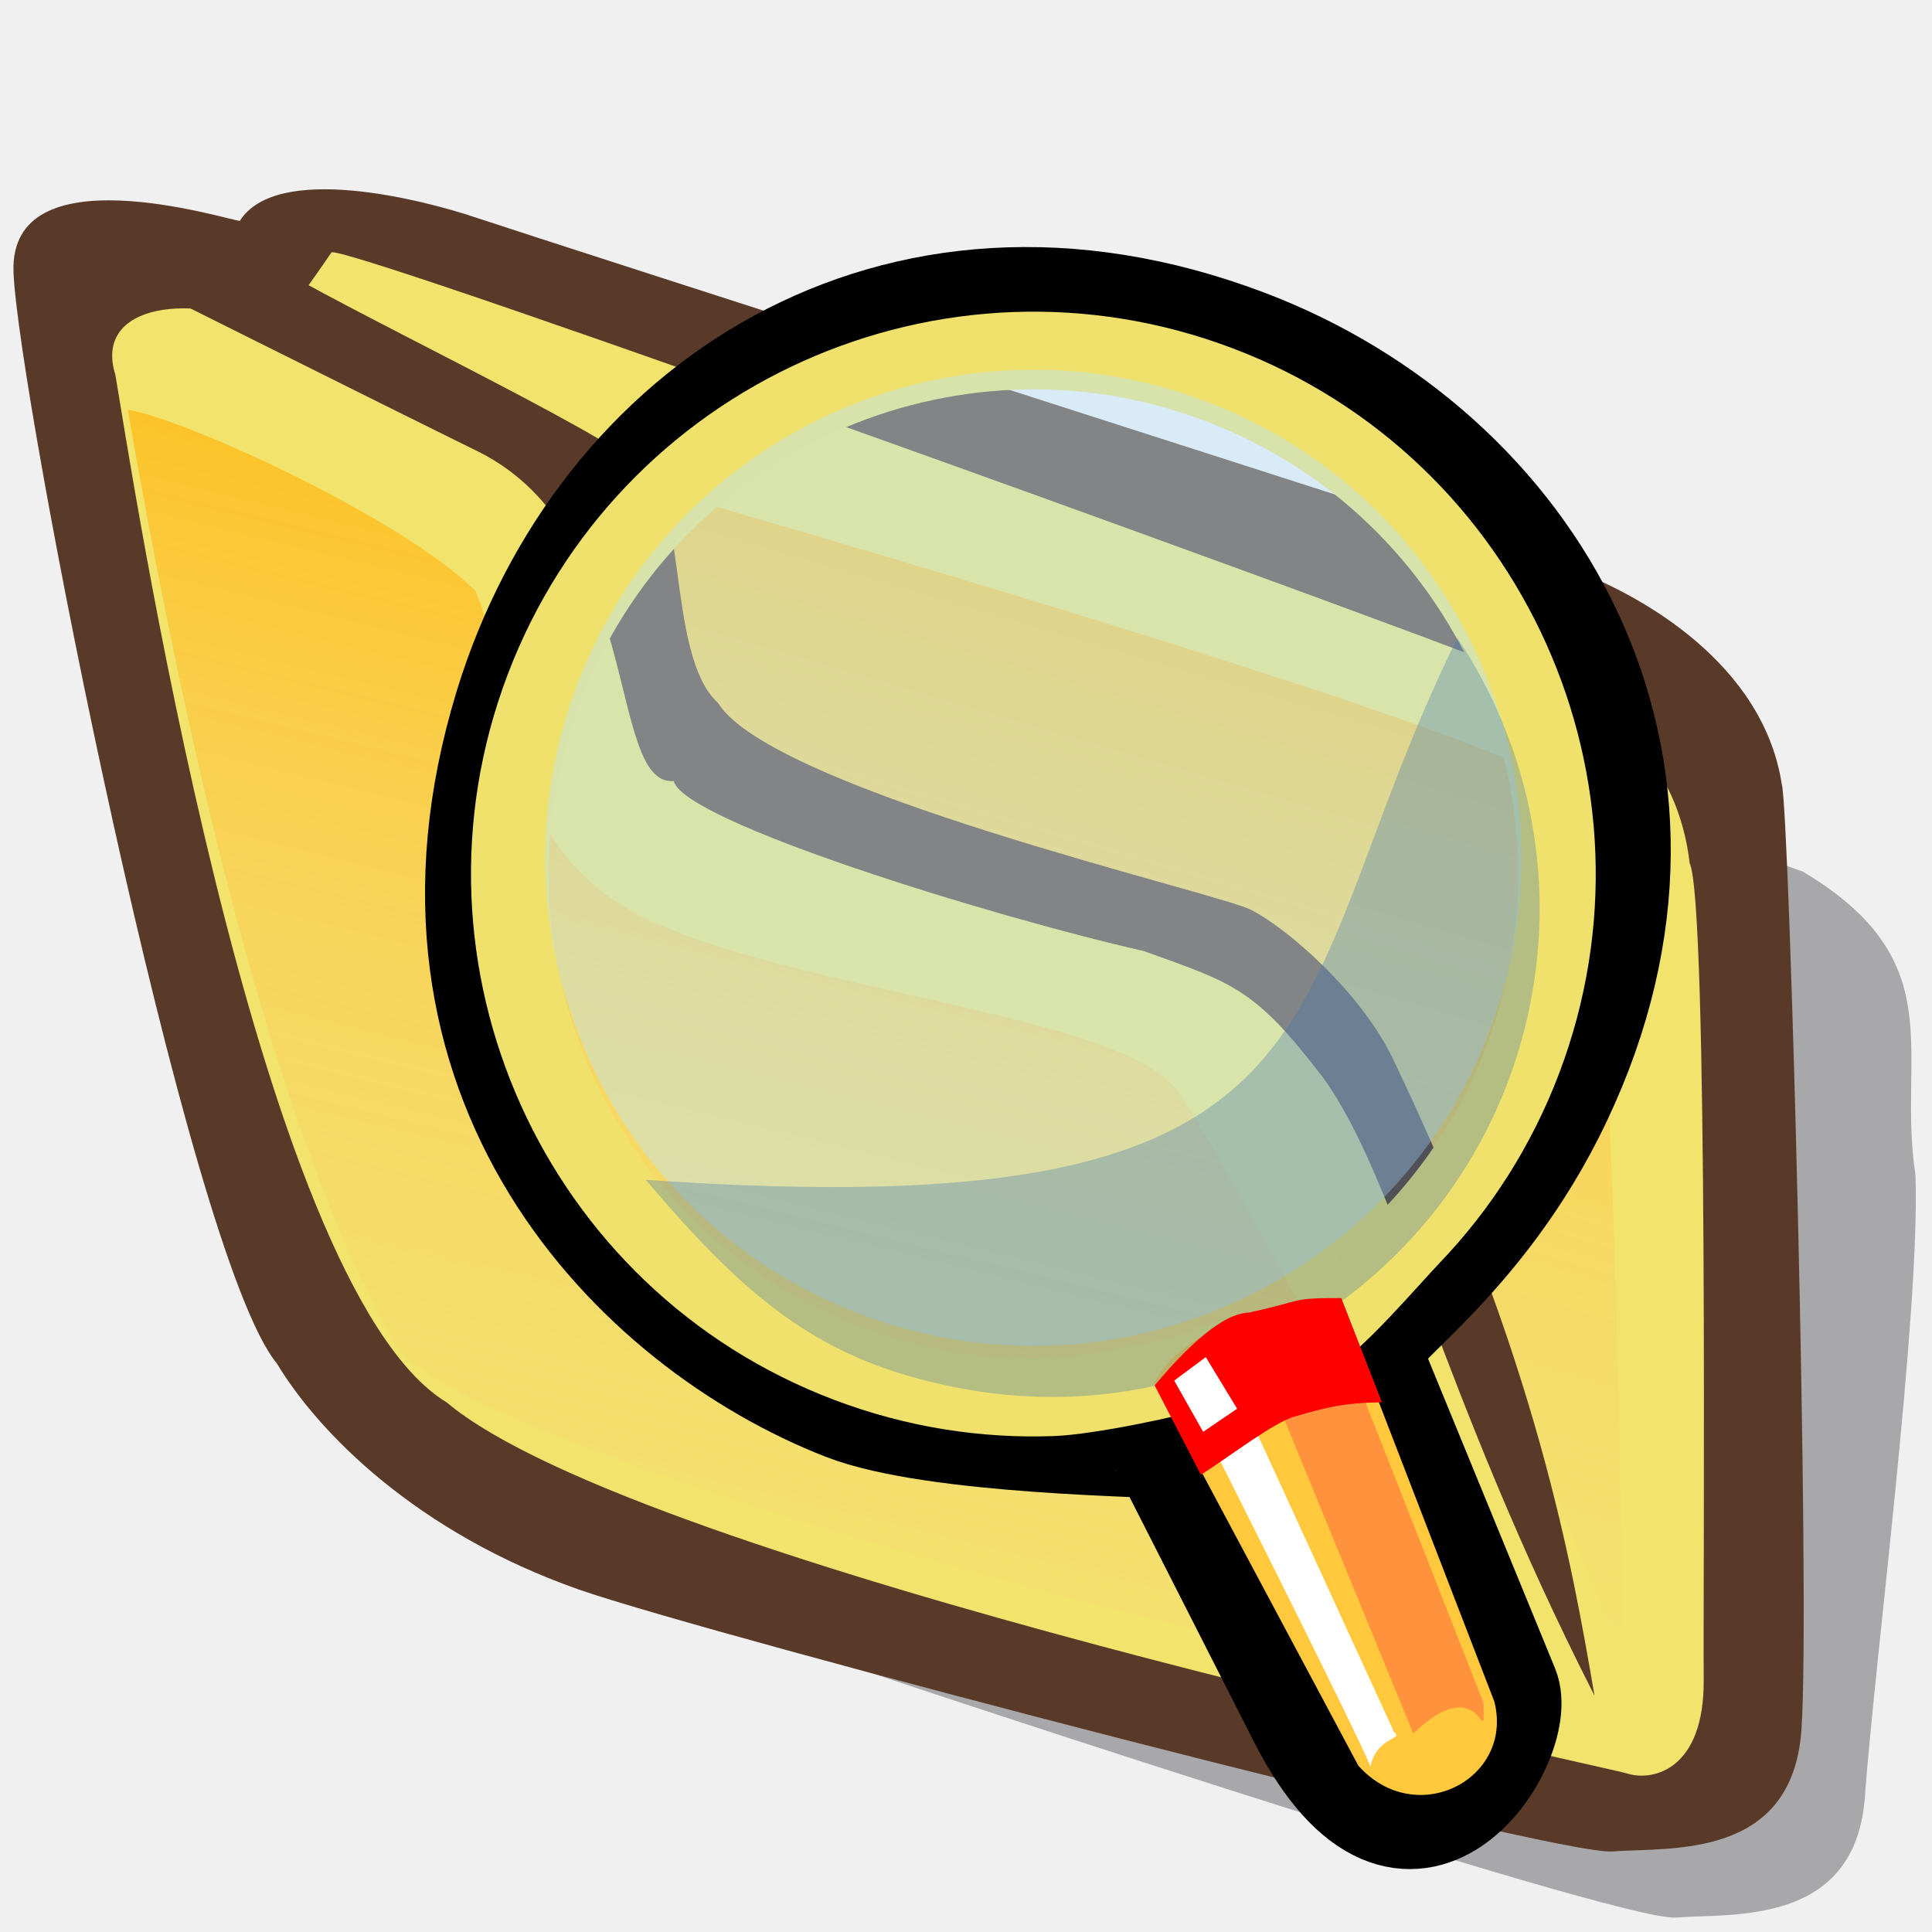
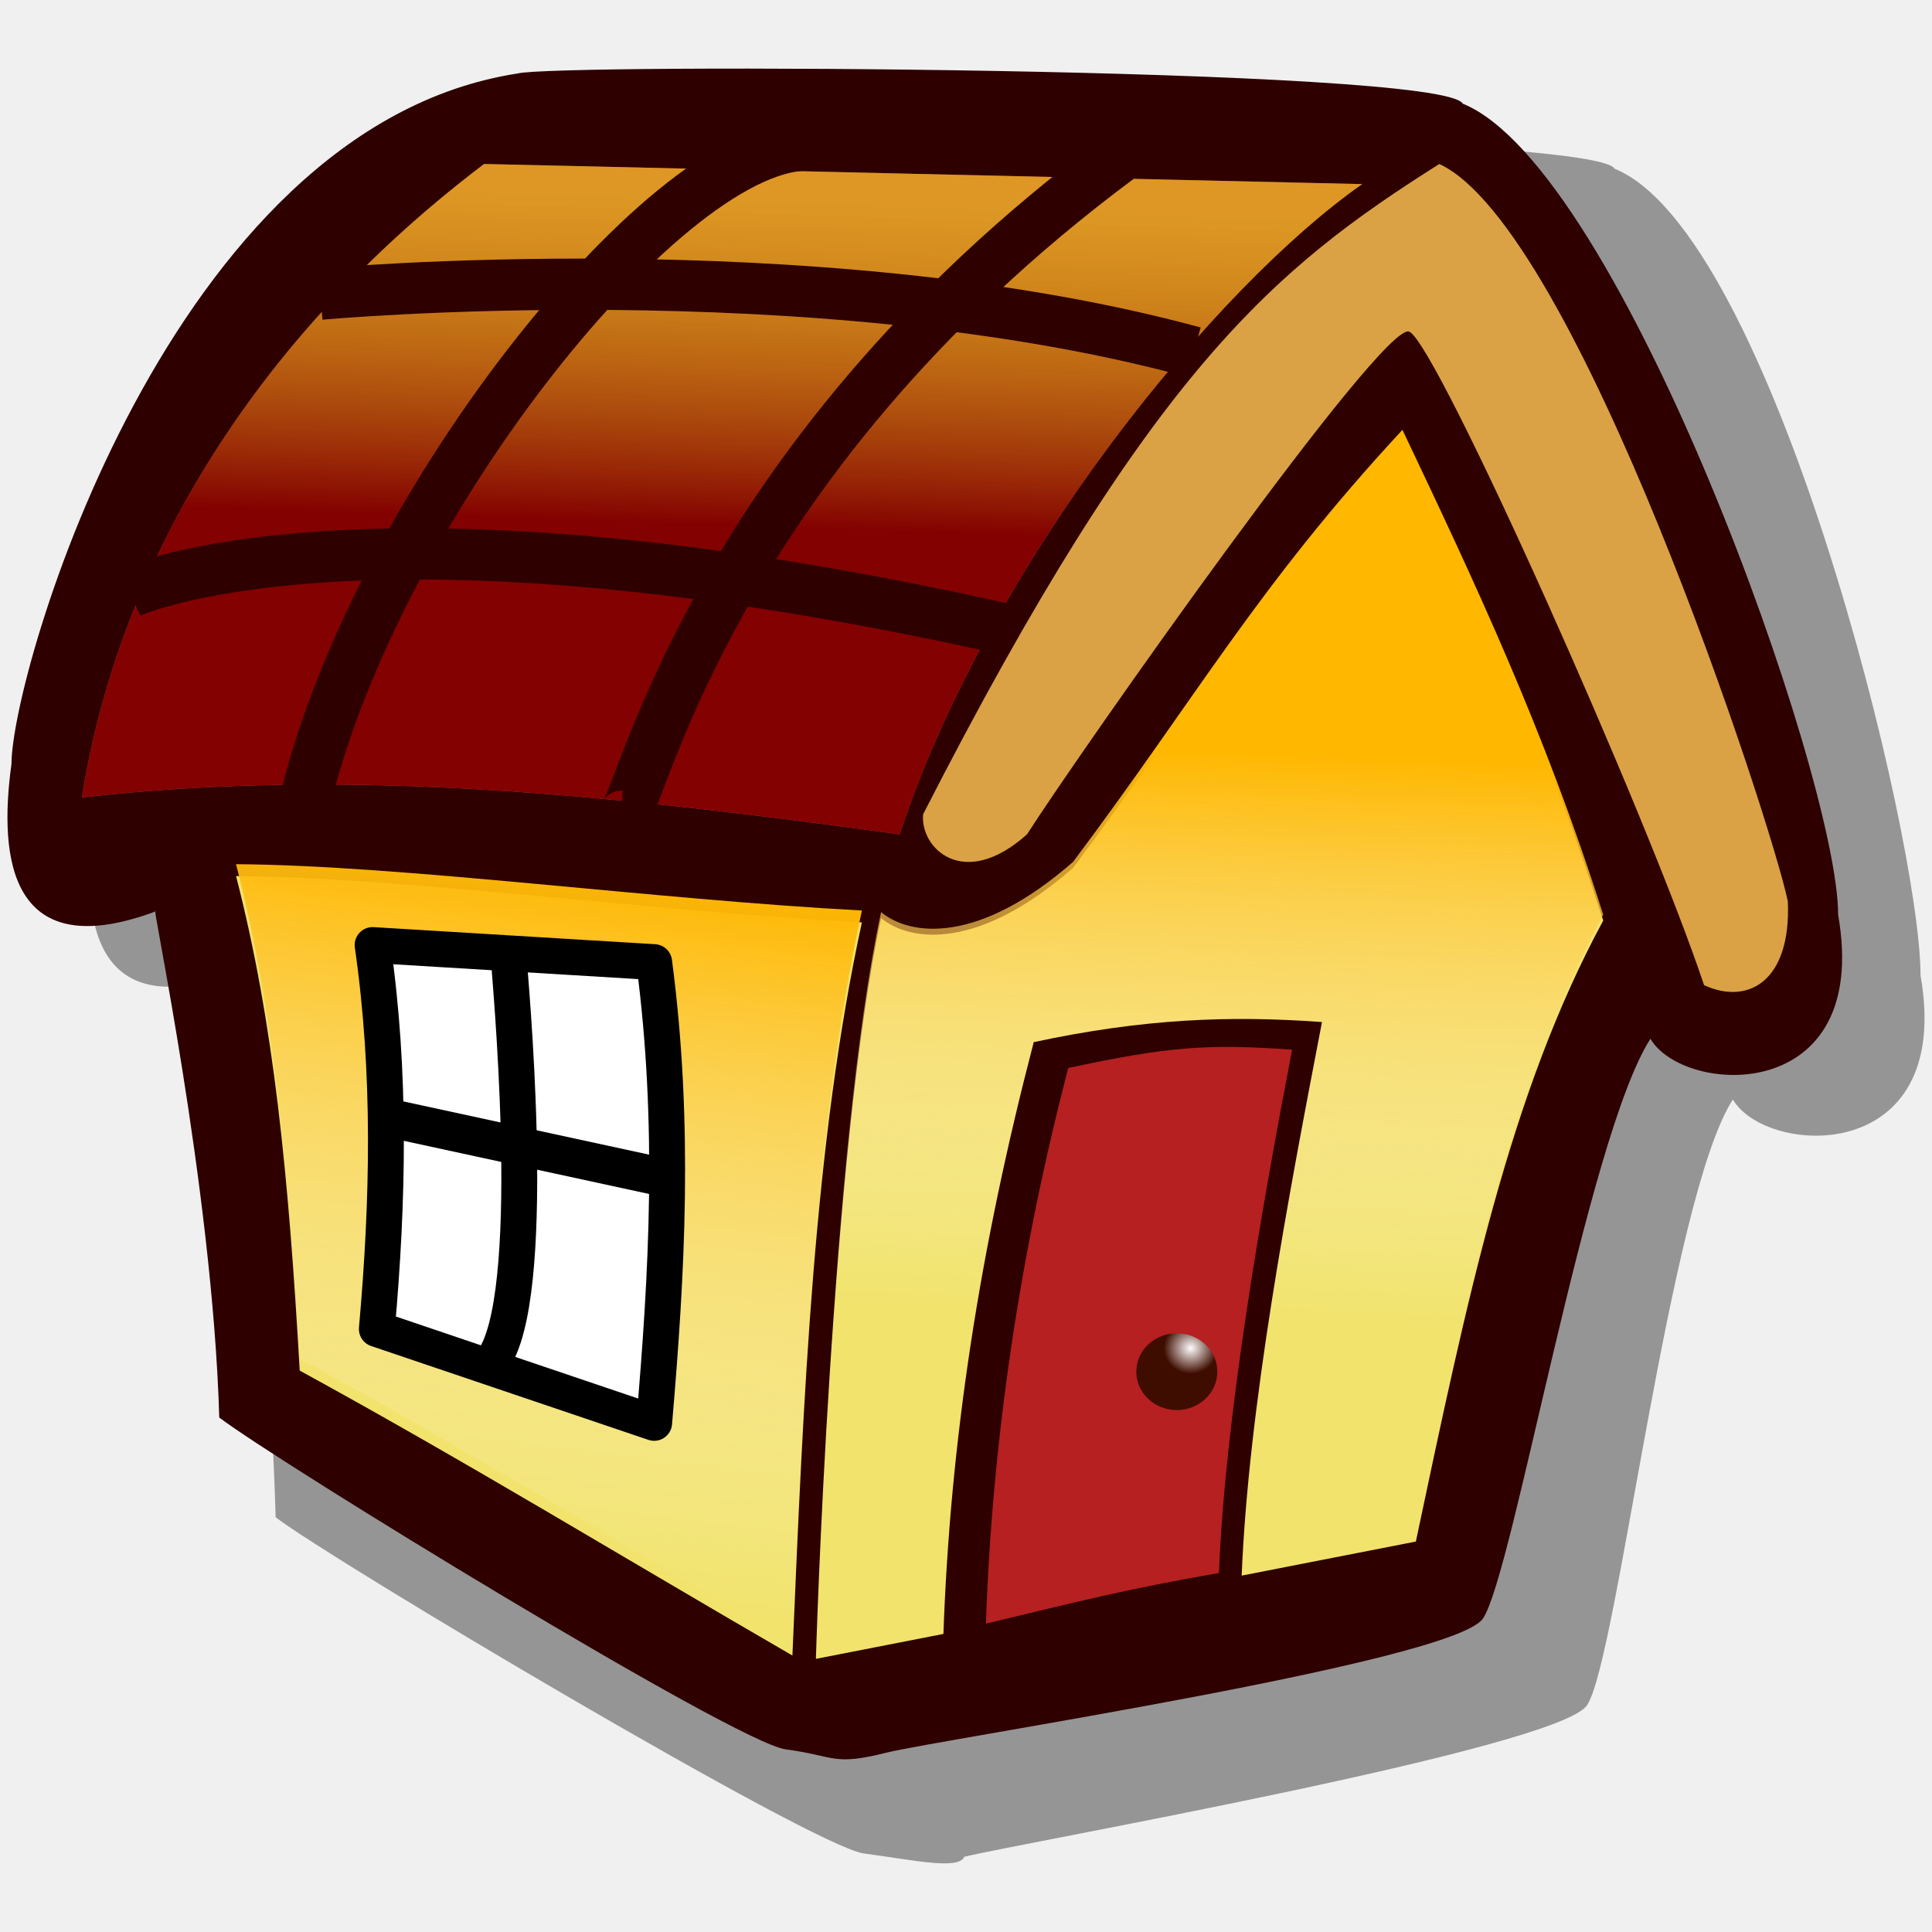
- <svg xmlns="http://www.w3.org/2000/svg" xmlns:xlink="http://www.w3.org/1999/xlink" version="1" x="0" y="0" width="90" height="90" id="svg548">
-   <defs id="defs550">
-     <linearGradient id="linearGradient689">
-       <stop style="stop-color:#ffb700;stop-opacity:1;" offset="0" id="stop690" />
-       <stop style="stop-color:#fdffff;stop-opacity:0;" offset="1" id="stop691" />
+ <svg xmlns="http://www.w3.org/2000/svg" xmlns:xlink="http://www.w3.org/1999/xlink" version="1.1" height="90" width="90" id="svg637">
+   <defs id="defs639">
+     <linearGradient id="linearGradient672">
+       <stop id="stop673" offset="0" style="stop-color:#ffffff;stop-opacity:0.992;" />
+       <stop id="stop674" offset="1" style="stop-color:#3f0d00;stop-opacity:1;" />
    </linearGradient>
-     <linearGradient id="linearGradient684">
-       <stop style="stop-color:#ffffff;stop-opacity:0.647;" offset="0" id="stop685" />
-       <stop style="stop-color:#fdffff;stop-opacity:0;" offset="1" id="stop686" />
+     <linearGradient id="linearGradient663">
+       <stop id="stop664" offset="0" style="stop-color:#ffb700;stop-opacity:1;" />
+       <stop id="stop665" offset="1" style="stop-color:#ffffff;stop-opacity:0;" />
    </linearGradient>
-     <linearGradient id="linearGradient677">
-       <stop style="stop-color:#000000;stop-opacity:1;" offset="0" id="stop678" />
-       <stop style="stop-color:#6a6762;stop-opacity:1;" offset="1" id="stop679" />
+     <linearGradient id="linearGradient650">
+       <stop id="stop651" offset="0" style="stop-color:#820000;stop-opacity:0.992;" />
+       <stop id="stop652" offset="1" style="stop-color:#eddd00;stop-opacity:0.522;" />
    </linearGradient>
-     <linearGradient x1="0" y1="0" x2="1" y2="0" id="linearGradient632" gradientUnits="objectBoundingBox" spreadMethod="pad">
-       <stop style="stop-color:#ffb700;stop-opacity:1;" offset="0" id="stop633" />
-       <stop style="stop-color:#ffd58f;stop-opacity:0;" offset="1" id="stop634" />
-     </linearGradient>
-     <linearGradient id="linearGradient559" xlink:href="#linearGradient632" x1="60.645" y1="19.296" x2="35.371" y2="69.143" gradientUnits="userSpaceOnUse" spreadMethod="pad" />
-     <linearGradient xlink:href="#linearGradient632" id="linearGradient631" x1="85.638" y1="17.444" x2="73.916" y2="54.628" gradientUnits="userSpaceOnUse" spreadMethod="pad" gradientTransform="scale(0.740666,1.350136)" />
-     <linearGradient xlink:href="#linearGradient677" id="linearGradient2589" gradientUnits="userSpaceOnUse" gradientTransform="matrix(1.011562,0,0,0.98857,-9.252474,-0.4963393)" spreadMethod="pad" x1="68.312" y1="71.296" x2="52.578" y2="39.58" />
-     <linearGradient xlink:href="#linearGradient684" id="linearGradient2591" gradientUnits="userSpaceOnUse" gradientTransform="matrix(1.017548,0,0,0.982755,-9.252474,-0.4963393)" spreadMethod="pad" x1="49.026" y1="44.34" x2="56.455" y2="53.183" />
-     <linearGradient xlink:href="#linearGradient689" id="linearGradient2593" gradientUnits="userSpaceOnUse" gradientTransform="matrix(1.326975,0,0,0.753594,-9.252474,-0.4963393)" spreadMethod="pad" x1="26.296" y1="98.953" x2="31.716" y2="102.828" />
-     <linearGradient xlink:href="#linearGradient689" id="linearGradient2595" gradientUnits="userSpaceOnUse" gradientTransform="matrix(0.780786,0,0,1.280761,-9.252474,-0.4963393)" spreadMethod="pad" x1="33.579" y1="53.822" x2="-14.069" y2="26.553" />
+     <linearGradient gradientTransform="scale(1.382029,0.723574)" spreadMethod="pad" gradientUnits="userSpaceOnUse" y2="21.479" x2="25.766" y1="41.511" x1="24.464" id="linearGradient653" xlink:href="#linearGradient650" />
+     <linearGradient gradientTransform="scale(0.896091,1.115958)" spreadMethod="pad" gradientUnits="userSpaceOnUse" y2="69.739" x2="35.183" y1="41.466" x1="37.863" id="linearGradient662" xlink:href="#linearGradient663" />
+     <linearGradient gradientTransform="scale(0.802339,1.246356)" spreadMethod="pad" gradientUnits="userSpaceOnUse" y2="52.28" x2="75.517" y1="32.418" x1="76.036" id="linearGradient667" xlink:href="#linearGradient663" />
+     <linearGradient spreadMethod="pad" gradientTransform="scale(1.027411,0.973321)" gradientUnits="userSpaceOnUse" y2="71.186" x2="57.001" y1="71.833" x1="56.548" id="linearGradient671" xlink:href="#linearGradient672" />
+     <radialGradient spreadMethod="pad" gradientTransform="scale(1.027411,0.973321)" gradientUnits="userSpaceOnUse" r="1.283" fy="71.401" fx="56.673" cy="71.401" cx="56.673" id="radialGradient675" xlink:href="#linearGradient672" />
  </defs>
-   <path d="M 32.508 12.161 C 32.039 12.005 25.32 7.942 25.008 12.942 C 24.695 17.942 23.743 54.423 26.243 59.423 C 27.337 62.548 30.15 67.236 35.15 70.517 C 39.212 73.174 62.975 88.092 64.85 88.248 C 66.725 88.404 70.632 89.654 71.413 84.342 C 72.194 79.029 74.993 64.745 75.353 59.003 C 75.197 53.847 77.386 50.41 72.827 45.803 C 69.702 43.928 38.268 19.41 36.549 18.316 C 34.83 17.223 33.397 16.686 32.508 12.161 z " transform="matrix(1.418885,-0.200635,0.127692,1.110535,-25.22021,4.335069)" style="font-size:12;fill:#000009;fill-opacity:0.301;fill-rule:evenodd;stroke-width:1pt;" id="path783" />
-   <path d="M 27.344 9.062 C 26.875 8.906 20.156 4.844 19.844 9.844 C 19.531 14.844 21.795 51.43 24.295 56.43 C 25.389 59.555 28.201 64.243 33.201 67.524 C 37.264 70.18 63.75 84.219 65.625 84.375 C 67.5 84.531 71.406 85.781 72.188 80.469 C 72.969 75.156 75.224 42.41 75.067 41.316 C 74.911 36.16 71.161 32.722 69.443 31.472 C 66.318 29.597 36.719 11.406 35 10.312 C 33.281 9.219 28.75 6.875 27.344 9.062 z " transform="matrix(1.418885,-0.200635,0.127692,1.110535,-28.78467,5.713269)" style="font-size:12;fill:#593a28;fill-rule:evenodd;stroke-width:1pt;" id="path554" />
-   <path d="M 30.192 10.891 C 30.192 10.891 28.125 13.906 27.969 13.75 C 25.679 11.739 22.284 11.565 22.753 14.69 C 22.909 18.284 23.856 53.098 29.637 59.035 C 35.262 66.848 65.625 80.781 66.406 81.25 C 67.188 81.719 68.906 81.562 69.219 77.812 C 69.531 74.062 72.266 45.756 71.798 44.038 C 71.797 41.381 71.016 38.256 68.204 36.069 C 65.391 33.881 31.129 10.891 30.192 10.891 z " transform="matrix(1.418885,-0.200635,0.127692,1.110535,-28.78467,5.713269)" style="font-size:12;fill:#f1e36c;fill-rule:evenodd;stroke-width:1pt;" id="path552" />
-   <path d="M 37.188 21.094 C 37.188 21.094 67.01 37.812 68.26 40.469 C 69.51 43.125 66.719 75.625 66.719 76.406 C 66.719 77.188 61.131 48.924 58.006 46.893 C 54.881 44.861 41.631 37.936 40.381 33.249 C 39.131 28.561 39.219 22.188 35.938 20.156 " transform="matrix(1.418885,-0.200635,0.127692,1.110535,-28.78467,5.713269)" style="font-size:12;fill:url(#linearGradient631);fill-rule:evenodd;stroke-width:1pt;" id="path562" />
-   <path d="M 65.632 77.844 C 61.725 64.25 61.182 55.414 59.15 50.727 C 57.275 46.664 56.65 46.352 53.838 44.477 C 48.994 42.133 39.44 36.434 39.283 34.715 C 37.096 34.559 39.219 24.375 34.219 20 C 30.938 17.188 22.5 9.844 22.5 9.844 L 28.125 10.938 C 30 12.969 38.438 20 39.219 21.406 C 40.938 22.344 39.44 29.403 41.002 31.747 C 42.408 35.653 56.338 42.445 57.431 43.383 C 58.525 44.32 60.713 47.445 61.494 50.414 C 65.031 63.669 65.396 72.475 65.632 77.844 z " transform="matrix(1.418885,-0.200635,0.127692,1.110535,-28.78467,5.713269)" style="font-size:12;fill:#593a28;fill-rule:evenodd;stroke-width:1pt;" id="path553" />
-   <path style="font-size:12;fill:url(#linearGradient559);fill-rule:evenodd;stroke-width:1pt;" d="M 32.24 16.359 C 34.047 17.053 40.75 22.484 42.798 25.863 C 43.682 29.398 42.428 36.187 46.847 40.165 C 51.267 44.142 62.067 47.05 63.613 50.585 C 65.16 54.121 71.143 74.693 71.585 76.682 C 72.027 78.67 38.456 61.383 37.351 56.301 C 35.68 51.117 33.345 40.666 32.24 16.359 z " id="path635" transform="matrix(1.418885,-0.200635,0.127692,1.110535,-41.88497,7.389349)" />
-   <path style="font-size:12;fill:none;fill-rule:evenodd;stroke:#000000;stroke-width:4.792;" d="M 60.551 80.054 L 54.133 67.43 C 54.074 67.313 43.535 67.271 39.331 65.629 C 29.559 61.813 18.217 50.379 23.57 32.879 C 27.844 18.935 41.628 9.676 58.007 15.856 C 71.464 20.933 80.152 35.5 72.685 51.204 C 69.027 58.945 63.446 62.103 63.838 63.059 L 70.22 78.619 C 71.257 81.147 65.615 90.014 60.551 80.054 z " id="path634" />
-   <path style="font-size:12;fill:none;fill-rule:evenodd;stroke:#efe16b;stroke-width:3.619;" d="M 70.939 49.361 C 69.746 52.507 67.971 55.263 65.782 57.553 C 64.688 58.698 62.202 61.639 60.843 62.415 L 65.113 77.23 L 63.827 78.151 L 56.065 63.73 C 54.582 64.234 50.629 65.028 49.046 65.088 C 45.881 65.208 42.641 64.71 39.495 63.517 C 26.909 58.745 20.567 44.659 25.338 32.073 C 30.11 19.487 44.197 13.145 56.782 17.917 C 69.368 22.688 75.71 36.775 70.939 49.361 z " id="path620" />
-   <path style="font-size:12;fill:#ffc83d;fill-rule:evenodd;" d="M 62.452 60.706 L 69.611 79.262 C 70.535 82.883 65.953 85.253 63.273 82.246 L 53.767 64.441 C 55.13 61.664 60.167 60.426 62.452 60.706 z " id="path1170" />
-   <path style="font-size:12;fill:#ff933d;fill-rule:evenodd;" d="M 61.899 60.971 L 69.107 79.324 C 69.14 81.857 69.12 77.611 65.835 80.75 L 58.297 62.389 C 58.657 61.507 59.557 60.58 61.899 60.971 z " id="path567" />
-   <path style="font-size:12;fill:#ffffff;fill-rule:evenodd;" d="M 56.692 62.699 L 64.941 80.689 C 65.421 81.047 64.151 80.869 63.832 82.295 C 63.618 81.474 54.791 63.981 54.791 63.981 L 56.692 62.699 z " id="path568" />
-   <path style="font-size:12;fill:#bae6ff;fill-opacity:0.431;fill-rule:evenodd;stroke:none;stroke-width:1pt;" id="path611" d="M 47.951 28.954 A 18.451 18.451 0 1 0 11.049 28.954 A 18.451 18.451 0 1 0  47.951 28.954 z" transform="matrix(1.152014,0.436749,-0.436749,1.152014,26.80091,-6.28046)" />
-   <path style="font-size:12;fill:#437caf;fill-rule:evenodd;stroke-width:1pt;fill-opacity:0.345;" d="M 67.889 29.721 C 71.12 34.56 72.505 40.632 71.279 46.785 C 70.052 52.938 66.444 58.013 61.604 61.244 C 56.765 64.474 50.693 65.86 44.54 64.633 C 38.387 63.406 35.024 60.795 30.081 54.959 M 30.081 54.959 C 63.975 57.336 59.313 47.064 67.889 29.721 " id="path610" />
-   <path style="fill:#ff0000;fill-rule:evenodd;stroke:none;stroke-opacity:1;stroke-width:1pt;stroke-linejoin:miter;stroke-linecap:butt;fill-opacity:1;" d="M 62.482 60.468 C 60.049 60.462 60.749 60.59 58.314 61.112 C 58.137 61.249 57.005 60.686 53.789 64.541 L 55.943 68.7 C 57.272 67.862 59.377 66.221 60.35 65.975 C 61.779 65.57 62.491 65.357 64.374 65.323 L 62.482 60.468 z " id="path651" />
-   <path style="fill:#ffffff;fill-rule:evenodd;stroke:none;stroke-opacity:1;stroke-width:1pt;stroke-linejoin:miter;stroke-linecap:butt;fill-opacity:1;" d="M 57.629 65.623 L 56.048 66.7 L 54.698 64.313 L 56.17 63.22 L 57.629 65.623 z " id="path652" />
+   <g transform="translate(-0.1553771,-2.302592)" id="g866">
+     <path style="fill:#000000;fill-opacity:0.382;fill-rule:evenodd;stroke:none;stroke-width:1pt;stroke-linecap:butt;stroke-linejoin:miter;stroke-opacity:1" d="m 11.185,47.024 c -0.294,-0.883 1.359,13.783 1.654,23.938 2.502,1.913 23.618,14.467 25.825,14.761 2.208,0.294 4.155,0.736 4.415,0.147 2.355,-0.589 26.016,-4.736 27.34,-6.649 1.325,-1.913 3.61,-22.256 6.407,-26.604 1.472,2.502 9.714,2.943 8.242,-5.446 0,-6.034 -6.52,-32.63 -13.437,-35.427 C 70.749,10.126 28.7,9.788 27.081,10.229 11.774,12.584 4.857,36.574 4.857,40.548 c -0.589,4.268 0,8.831 6.329,6.476 z" id="path766" transform="matrix(1.060862,0,0,1.060862,-0.623884,-2.29744)" />
+     <path style="fill:#2e0000;fill-opacity:1;fill-rule:evenodd;stroke:none;stroke-width:1pt;stroke-linecap:butt;stroke-linejoin:miter;stroke-opacity:1" d="m 11.185,47.024 c -0.294,-0.883 2.502,12.069 2.796,22.224 2.502,1.913 22.666,14.276 24.873,14.571 2.208,0.294 2.061,0.736 4.415,0.147 2.355,-0.589 24.873,-3.974 26.198,-5.887 1.325,-1.913 4.562,-21.113 7.359,-25.462 1.472,2.502 9.714,2.943 8.242,-5.446 0,-6.034 -9.567,-32.821 -16.484,-35.617 C 67.702,9.935 28.7,9.788 27.081,10.229 11.774,12.584 4.857,36.574 4.857,40.548 c -0.589,4.268 0,8.831 6.329,6.476 z" id="path647" transform="matrix(1.060862,0,0,1.060862,-4.462461,-5.125866)" />
+     <path style="fill:#f1e36c;fill-opacity:1;fill-rule:evenodd;stroke:none;stroke-width:1pt;stroke-linecap:butt;stroke-linejoin:miter;stroke-opacity:1" d="M 42.2,47.506 C 40.09,57.22 39.64,68.218 39.149,79.698 31.938,75.528 24.873,71.21 17.514,67.187 17.024,58.651 16.386,51.948 14.718,45.472 c 7.31,0.049 18.259,1.543 27.482,2.034 z" id="path641" transform="matrix(1.060862,0,0,1.060862,-4.462461,-5.125866)" />
+     <path style="fill:#f1e36c;fill-opacity:1;fill-rule:evenodd;stroke:none;stroke-width:1pt;stroke-linecap:butt;stroke-linejoin:miter;stroke-opacity:1" d="M 43.043,47.319 C 40.835,57.474 40.18,79.845 40.18,79.845 48.961,78.128 57.743,76.411 66.525,74.694 68.768,64.106 70.636,55.016 74.753,47.426 72.126,39.206 69.125,32.86 65.936,26.138 c -6.382,6.886 -9.018,11.711 -14.463,18.972 -4.121,3.609 -7.119,3.283 -8.43,2.208 z" id="path642" transform="matrix(1.060862,0,0,1.060862,-4.462461,-5.125866)" />
+     <path style="fill:url(#linearGradient667);fill-opacity:1;fill-rule:evenodd;stroke:none;stroke-width:1pt;stroke-linecap:butt;stroke-linejoin:miter;stroke-opacity:1" d="M 43.043,47.319 C 40.835,57.474 40.18,79.845 40.18,79.845 48.961,78.128 57.743,76.411 66.525,74.694 68.768,64.106 70.636,55.016 74.753,47.426 72.126,39.206 69.125,32.86 65.936,26.138 c -6.382,6.886 -9.018,11.711 -14.463,18.972 -4.121,3.609 -7.119,3.283 -8.43,2.208 z" id="path666" transform="matrix(1.060862,0,0,1.060862,-4.462452,-5.402784)" />
+     <path style="fill:#2e0000;fill-opacity:1;fill-rule:evenodd;stroke:none;stroke-width:1pt;stroke-linecap:butt;stroke-linejoin:miter;stroke-opacity:1" d="m 45.772,78.962 c 0.294,-8.733 1.619,-17.171 3.974,-26.198 4.808,-1.03 8.585,-1.177 12.657,-0.883 -1.472,7.653 -3.238,16.925 -3.532,24.432 -4.513,0.785 -8.585,1.57 -13.099,2.649 z" id="path643" transform="matrix(1.060862,0,0,1.060862,-4.462461,-5.125866)" />
+     <path style="fill:url(#linearGradient662);fill-opacity:1;fill-rule:evenodd;stroke:none;stroke-width:1pt;stroke-linecap:butt;stroke-linejoin:miter;stroke-opacity:1" d="M 42.2,47.506 C 40.09,57.22 39.64,68.218 39.149,79.698 31.938,75.528 24.873,71.21 17.514,67.187 17.024,58.651 16.386,51.948 14.718,45.472 c 7.31,0.049 18.259,1.543 27.482,2.034 z" id="path661" transform="matrix(1.060862,0,0,1.060862,-4.462466,-5.679712)" />
+     <path style="fill:#ffffff;fill-opacity:1;fill-rule:evenodd;stroke:none;stroke-width:1pt;stroke-linecap:butt;stroke-linejoin:miter;stroke-opacity:1" d="m 20.752,48.79 c 0.147,5.151 0,10.744 0.147,16.631 3.777,1.325 8.438,2.502 12.216,3.827 0.932,-3.042 1.276,-14.031 -0.294,-20.605 -3.974,-0.785 -8.536,-0.393 -12.069,0.147 z" id="path644" transform="matrix(1.060862,0,0,1.060862,-4.462461,-5.125866)" />
+     <path style="fill:#cc4c4c;fill-opacity:1;fill-rule:evenodd;stroke:none;stroke-width:1pt;stroke-linecap:butt;stroke-linejoin:miter;stroke-opacity:1" d="M 7.948,42.02 C 19.624,40.695 31.006,41.873 43.859,43.639 47.833,31.57 57.841,19.502 64.17,15.086 51.316,14.792 38.463,14.498 25.609,14.203 13.982,23.034 9.272,33.631 7.948,42.02 Z" id="path645" transform="matrix(1.060862,0,0,1.060862,-4.462461,-5.125866)" />
+     <path style="fill:#daa244;fill-opacity:1;fill-rule:evenodd;stroke:none;stroke-width:1pt;stroke-linecap:butt;stroke-linejoin:miter;stroke-opacity:1" d="m 44.889,42.756 c -0.147,1.472 1.766,3.385 4.562,0.883 2.355,-3.679 15.601,-22.518 16.778,-22.077 1.177,0.442 10.45,21.194 12.952,28.7 1.913,0.883 3.827,-0.147 3.679,-3.679 C 82.125,43.05 73.589,17 67.555,14.203 60.343,18.766 54.898,23.181 44.889,42.756 Z" id="path648" transform="matrix(1.060862,0,0,1.060862,-4.462461,-5.125866)" />
+     <path style="fill:url(#linearGradient653);fill-opacity:1;fill-rule:evenodd;stroke:none;stroke-width:1pt;stroke-linecap:butt;stroke-linejoin:miter;stroke-opacity:1" d="M 7.948,42.02 C 19.624,40.695 31.006,41.873 43.859,43.639 47.833,31.57 57.841,19.502 64.17,15.086 51.316,14.792 38.463,14.498 25.609,14.203 13.982,23.034 9.272,33.631 7.948,42.02 Z" id="path649" transform="matrix(1.060862,0,0,1.060862,-4.462461,-5.125866)" />
+     <path style="fill:none;fill-opacity:1;fill-rule:evenodd;stroke:#000000;stroke-width:1.75;stroke-linecap:butt;stroke-linejoin:round;stroke-dasharray:none;stroke-opacity:1" d="m 18.316,49.829 c 0.902,6.244 0.763,12.489 0.208,18.733 4.51,1.526 9.02,3.053 13.529,4.579 0.624,-7.285 1.041,-14.57 -1e-4,-22.479 -4.579,-0.278 -9.158,-0.555 -13.737,-0.833 z" id="path658" transform="matrix(0.954858,0,0,0.954858,0.02267048,-1.253567)" />
+     <path style="fill:none;fill-opacity:1;fill-rule:evenodd;stroke:#000000;stroke-width:1.75;stroke-linecap:butt;stroke-linejoin:round;stroke-dasharray:none;stroke-opacity:1" d="m 24.977,50.661 c 0,0.416 1.457,15.402 -0.625,19.149" id="path659" transform="matrix(0.954858,0,0,0.954858,0.02267048,-1.253567)" />
+     <path style="fill:none;fill-opacity:1;fill-rule:evenodd;stroke:#000000;stroke-width:1.875;stroke-linecap:butt;stroke-linejoin:miter;stroke-dasharray:none;stroke-opacity:1" d="m 19.565,58.362 12.489,2.706" id="path660" transform="matrix(0.954858,0,0,0.954858,0.02267048,-1.253567)" />
+     <path style="fill:#b62020;fill-opacity:1;fill-rule:evenodd;stroke:none;stroke-width:1pt;stroke-linecap:butt;stroke-linejoin:miter;stroke-opacity:1" d="m 47.008,79.579 c 0.294,-8.733 1.619,-17.788 3.974,-26.815 4.808,-1.03 6.732,-1.177 10.804,-0.883 -1.472,7.653 -3.238,17.749 -3.532,25.255 -4.513,0.785 -6.732,1.364 -11.246,2.443 z" id="path668" transform="matrix(0.965261,0,0,0.965261,0.708429,1.122103)" />
+     <path style="font-size:12px;fill:url(#radialGradient675);fill-rule:evenodd;stroke-width:1pt" d="m 59.528,70.643 c 0,1.034 -0.886,1.873 -1.977,1.873 -1.091,0 -1.977,-0.839 -1.977,-1.873 0,-1.034 0.886,-1.873 1.977,-1.873 1.091,0 1.977,0.839 1.977,1.873 z" id="path670" transform="matrix(0.954858,0,0,0.954858,0.02267048,-1.253567)" />
+     <path style="fill:none;fill-opacity:1;fill-rule:evenodd;stroke:#2e0000;stroke-width:2.5;stroke-linecap:butt;stroke-linejoin:miter;stroke-dasharray:none;stroke-opacity:1" d="m 15.758,18.077 c 0,0 24.042,-2.222 42.628,2.829" id="path703" transform="matrix(0.954858,0,0,0.954858,0.02267048,-1.253567)" />
+     <path style="fill:none;fill-opacity:1;fill-rule:evenodd;stroke:#2e0000;stroke-width:2.5;stroke-linecap:butt;stroke-linejoin:miter;stroke-dasharray:none;stroke-opacity:1" d="m 6.465,32.623 c 0,0 11.314,-5.253 42.83,1.818" id="path704" transform="matrix(0.954858,0,0,0.954858,0.02267048,-1.253567)" />
+     <path style="fill:none;fill-opacity:1;fill-rule:evenodd;stroke:#2e0000;stroke-width:2.5;stroke-linecap:butt;stroke-linejoin:miter;stroke-dasharray:none;stroke-opacity:1" d="m 30.507,43.533 c 0.808,0 3.838,-16.971 24.244,-32.123" id="path705" transform="matrix(0.954858,0,0,0.954858,0.02267048,-1.253567)" />
+     <path style="fill:none;fill-opacity:1;fill-rule:evenodd;stroke:#2e0000;stroke-width:2.5;stroke-linecap:butt;stroke-linejoin:miter;stroke-dasharray:none;stroke-opacity:1" d="M 14.95,43.129 C 18.183,28.987 32.325,11.006 39.396,10.804" id="path706" transform="matrix(0.954858,0,0,0.954858,0.02267048,-1.253567)" />
+   </g>
</svg>
